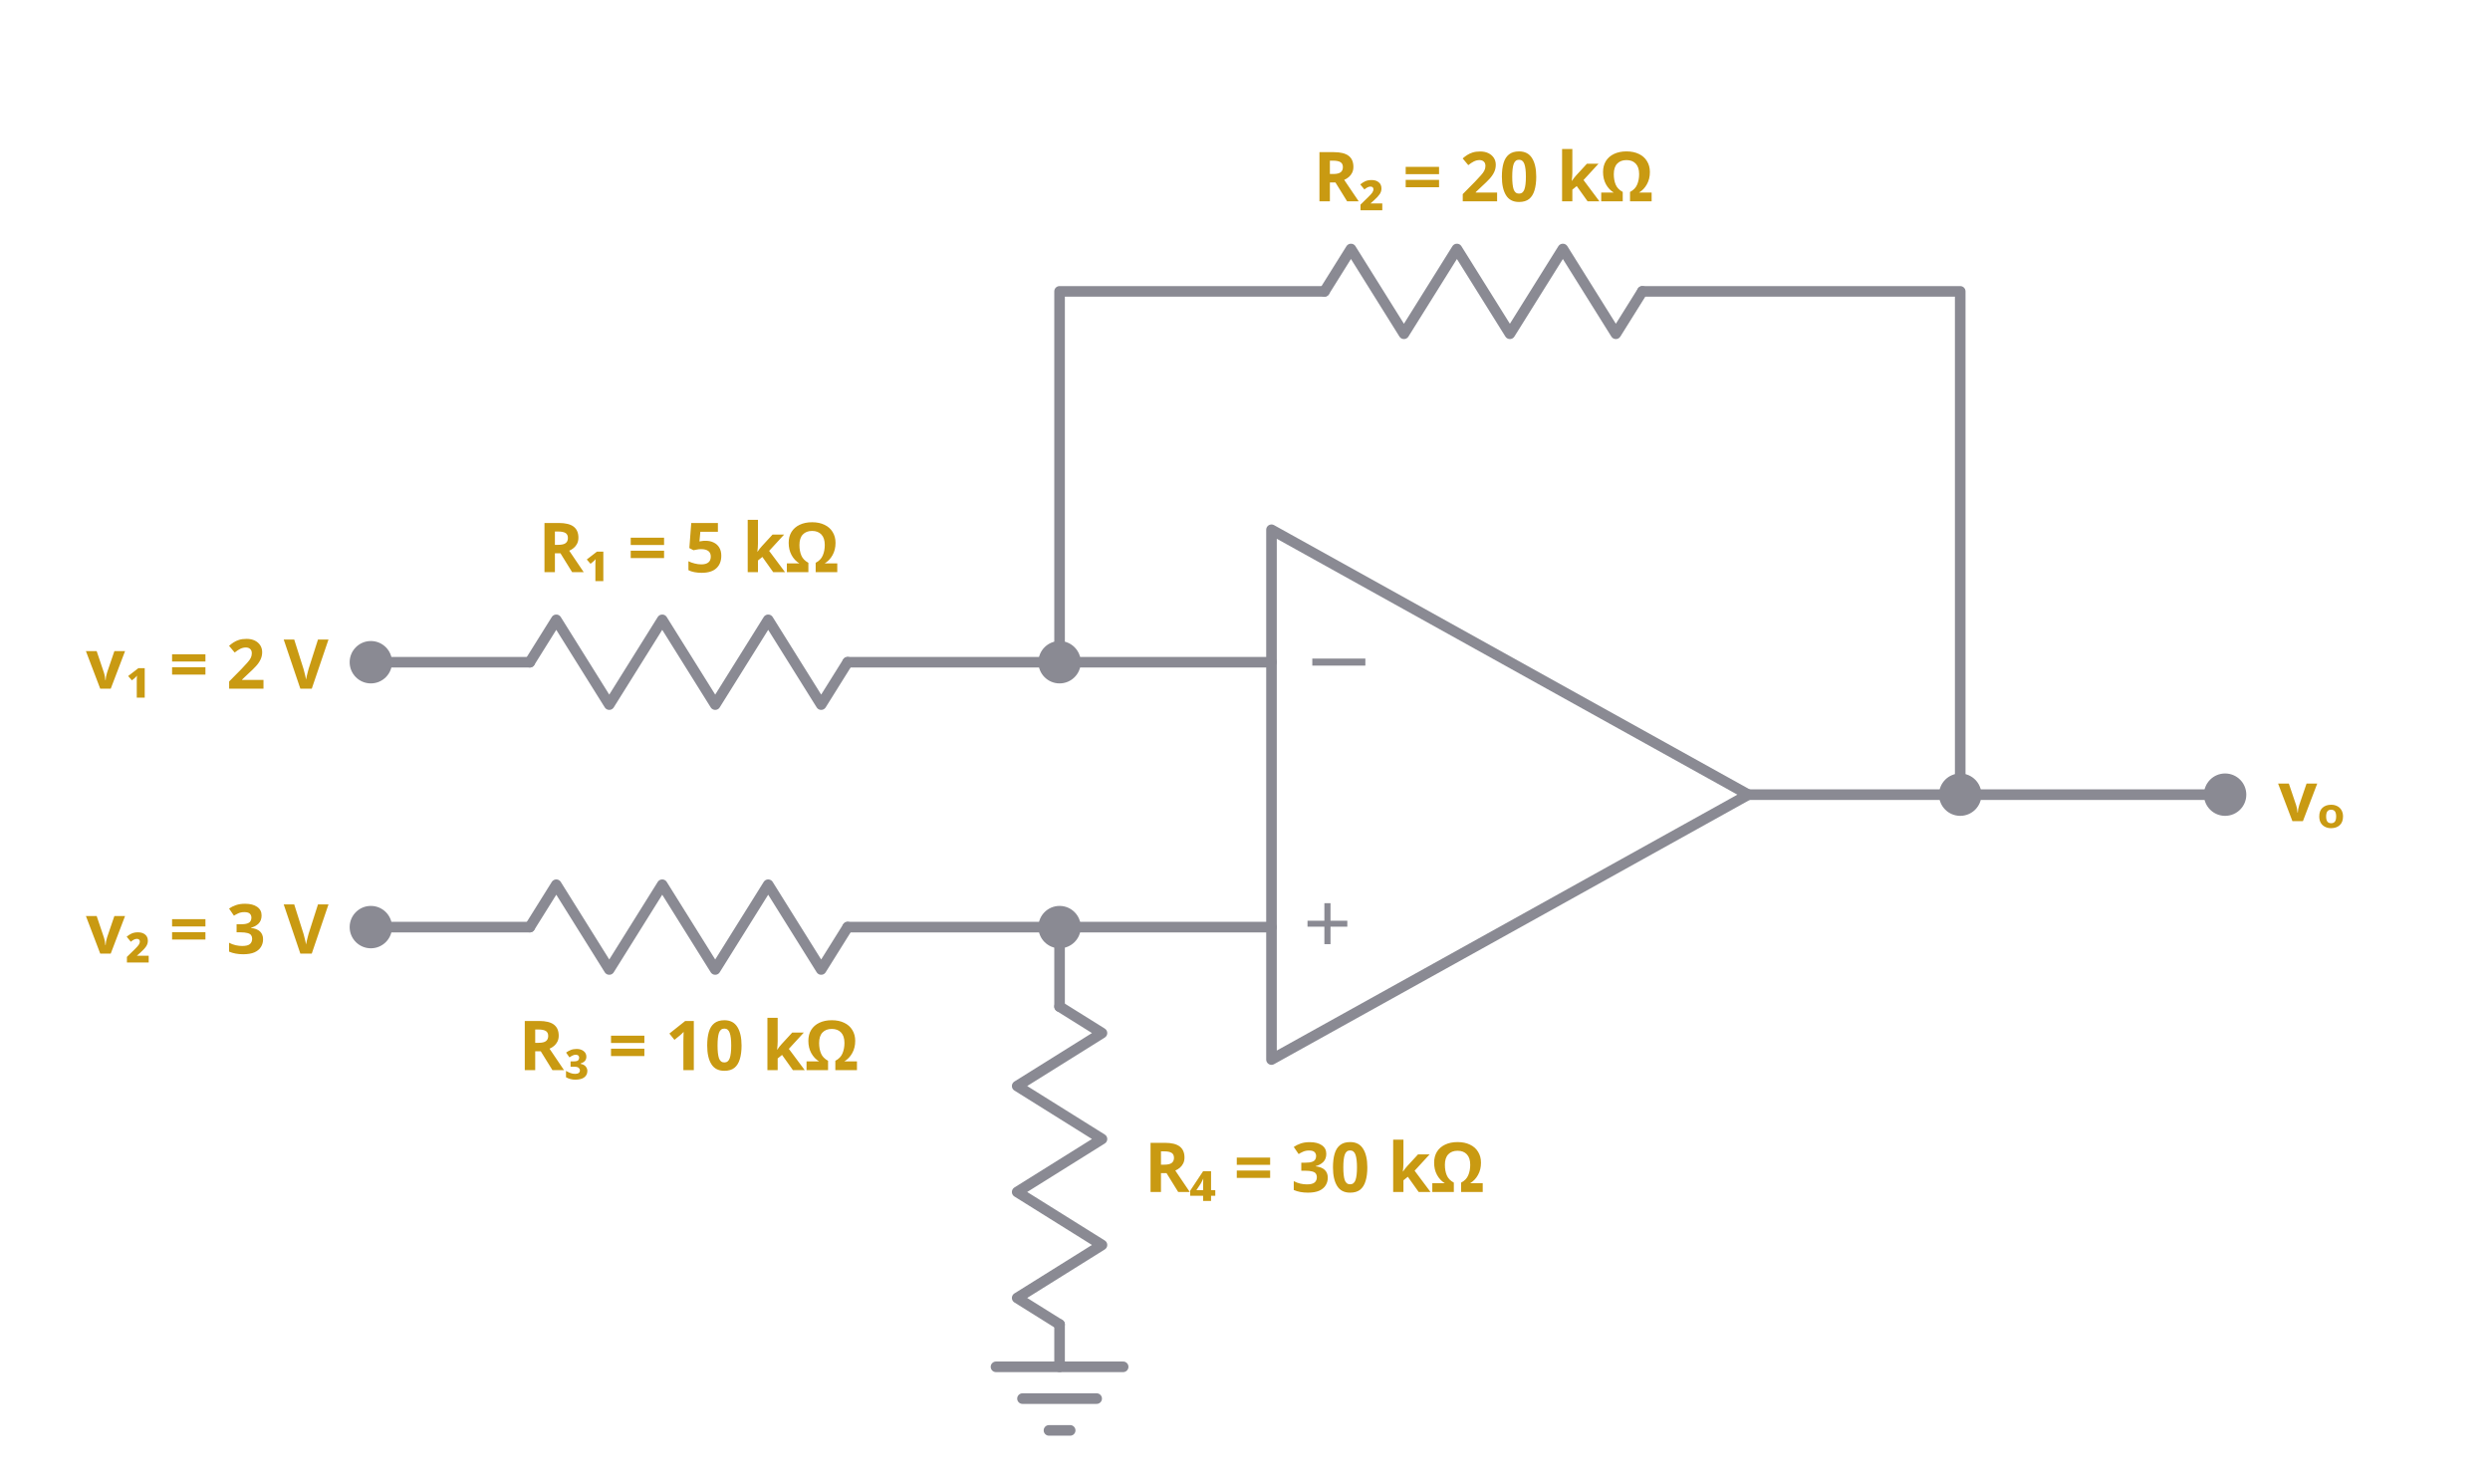
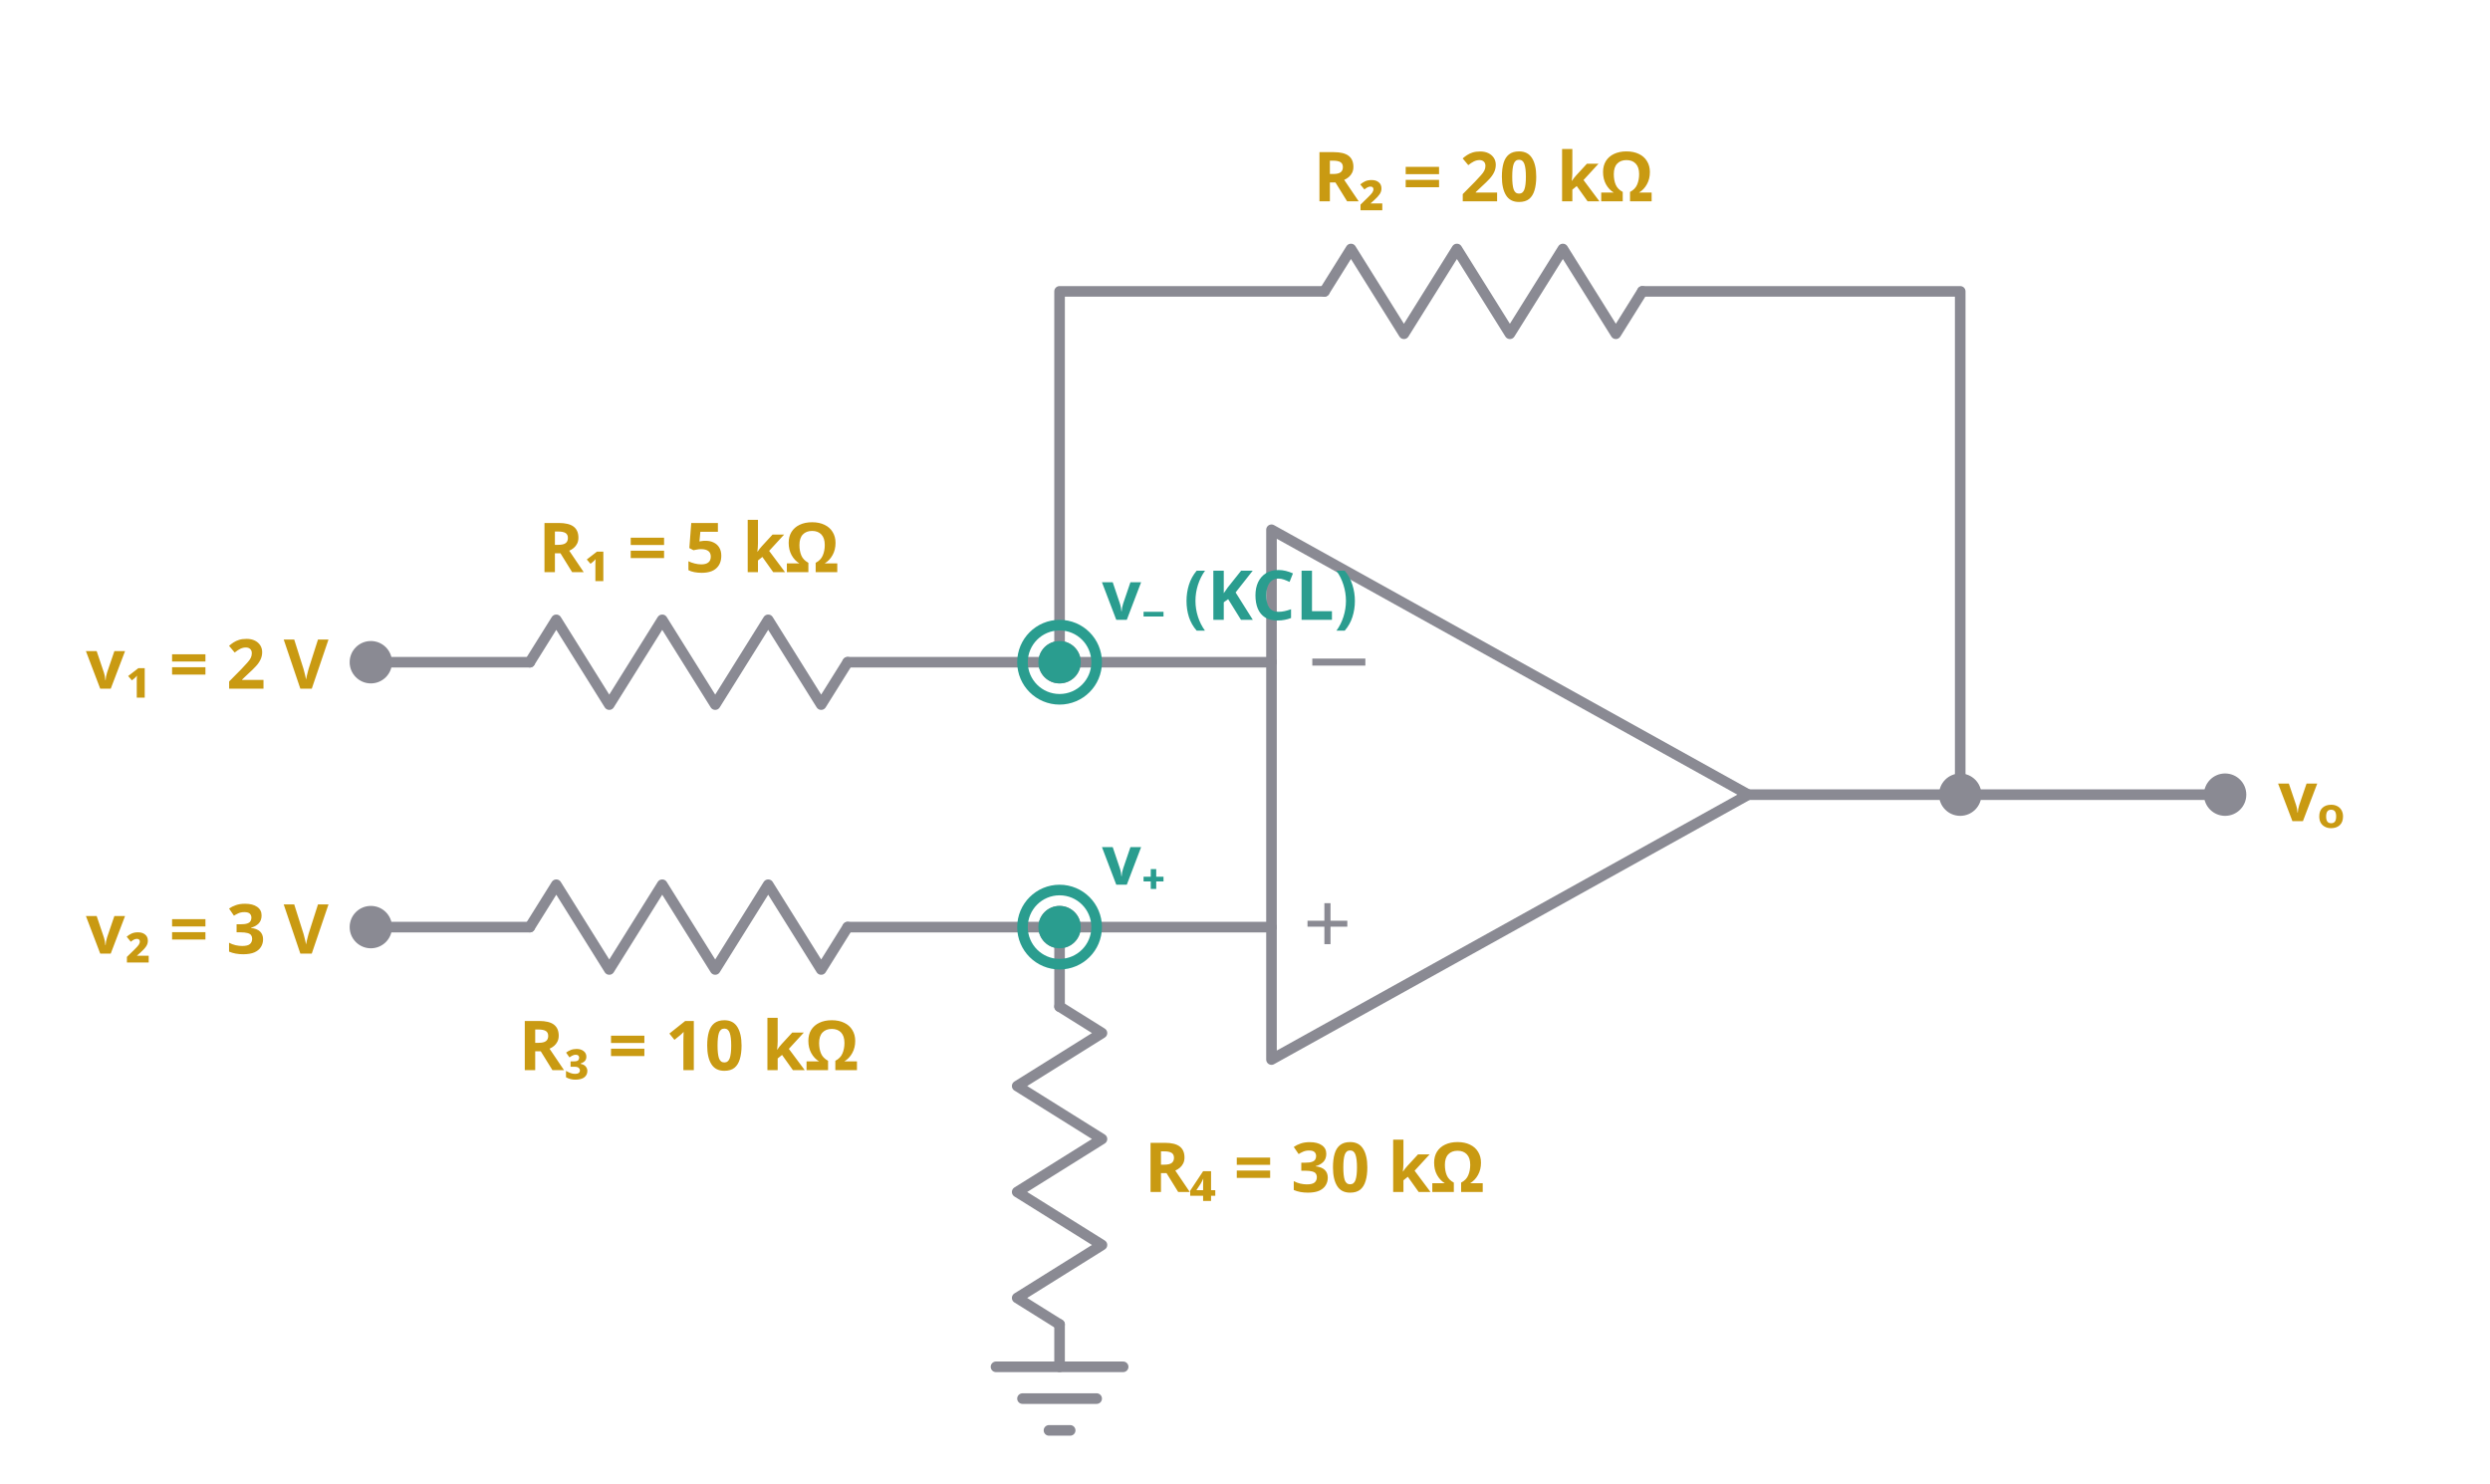
<svg xmlns="http://www.w3.org/2000/svg" viewBox="0 0 470 280" width="470" height="280" font-family="DM Sans, system-ui, sans-serif" font-size="13">
  <g fill="none" stroke="#8a8a93" stroke-width="2" stroke-linejoin="round" stroke-linecap="round">
    <polygon points="240,100 240,200 330,150" />
    <polyline points="70,125 100,125" />
    <polyline points="100,125 105,117 115,133 125,117 135,133 145,117 155,133 160,125" />
    <polyline points="160,125 240,125" />
    <polyline points="200,125 200,55 250,55" />
    <polyline points="250,55 255,47 265,63 275,47 285,63 295,47 305,63 310,55" />
    <polyline points="310,55 370,55 370,150" />
    <polyline points="70,175 100,175" />
    <polyline points="100,175 105,167 115,183 125,167 135,183 145,167 155,183 160,175" />
    <polyline points="160,175 240,175" />
    <polyline points="200,175 200,190" />
    <polyline points="200,190 208,195 192,205 208,215 192,225 208,235 192,245 200,250" />
    <polyline points="200,250 200,258" />
    <line x1="188" y1="258" x2="212" y2="258" />
    <line x1="193" y1="264" x2="207" y2="264" />
    <line x1="198" y1="270" x2="202" y2="270" />
    <polyline points="330,150 420,150" />
  </g>
  <g fill="#8a8a93">
    <text x="246" y="130" font-size="16">−</text>
    <text x="246" y="180" font-size="16">+</text>
    <circle cx="200" cy="125" r="4" />
    <circle cx="200" cy="175" r="4" />
    <circle cx="370" cy="150" r="4" />
    <circle cx="70" cy="125" r="4" />
    <circle cx="70" cy="175" r="4" />
    <circle cx="420" cy="150" r="4" />
  </g>
+   <g fill="#2a9d8f" font-weight="600">
+     <circle cx="200" cy="125" r="7" fill="none" stroke="#2a9d8f" stroke-width="2" />
+     <circle cx="200" cy="125" r="4" />
+     <text x="208" y="117" text-anchor="start">v₋ (KCL)</text>
+     <circle cx="200" cy="175" r="7" fill="none" stroke="#2a9d8f" stroke-width="2" />
+     <circle cx="200" cy="175" r="4" />
+     <text x="208" y="167" text-anchor="start">v₊</text>
+   </g>
  <g fill="#c99a12" font-weight="600">
    <text x="62" y="130" text-anchor="end">v₁ = 2 V</text>
    <text x="62" y="180" text-anchor="end">v₂ = 3 V</text>
    <text x="130" y="108" text-anchor="middle">R₁ = 5 kΩ</text>
    <text x="130" y="202" text-anchor="middle">R₃ = 10 kΩ</text>
    <text x="280" y="38" text-anchor="middle">R₂ = 20 kΩ</text>
    <text x="216" y="225">R₄ = 30 kΩ</text>
    <text x="430" y="155">vₒ</text>
  </g>
</svg>
